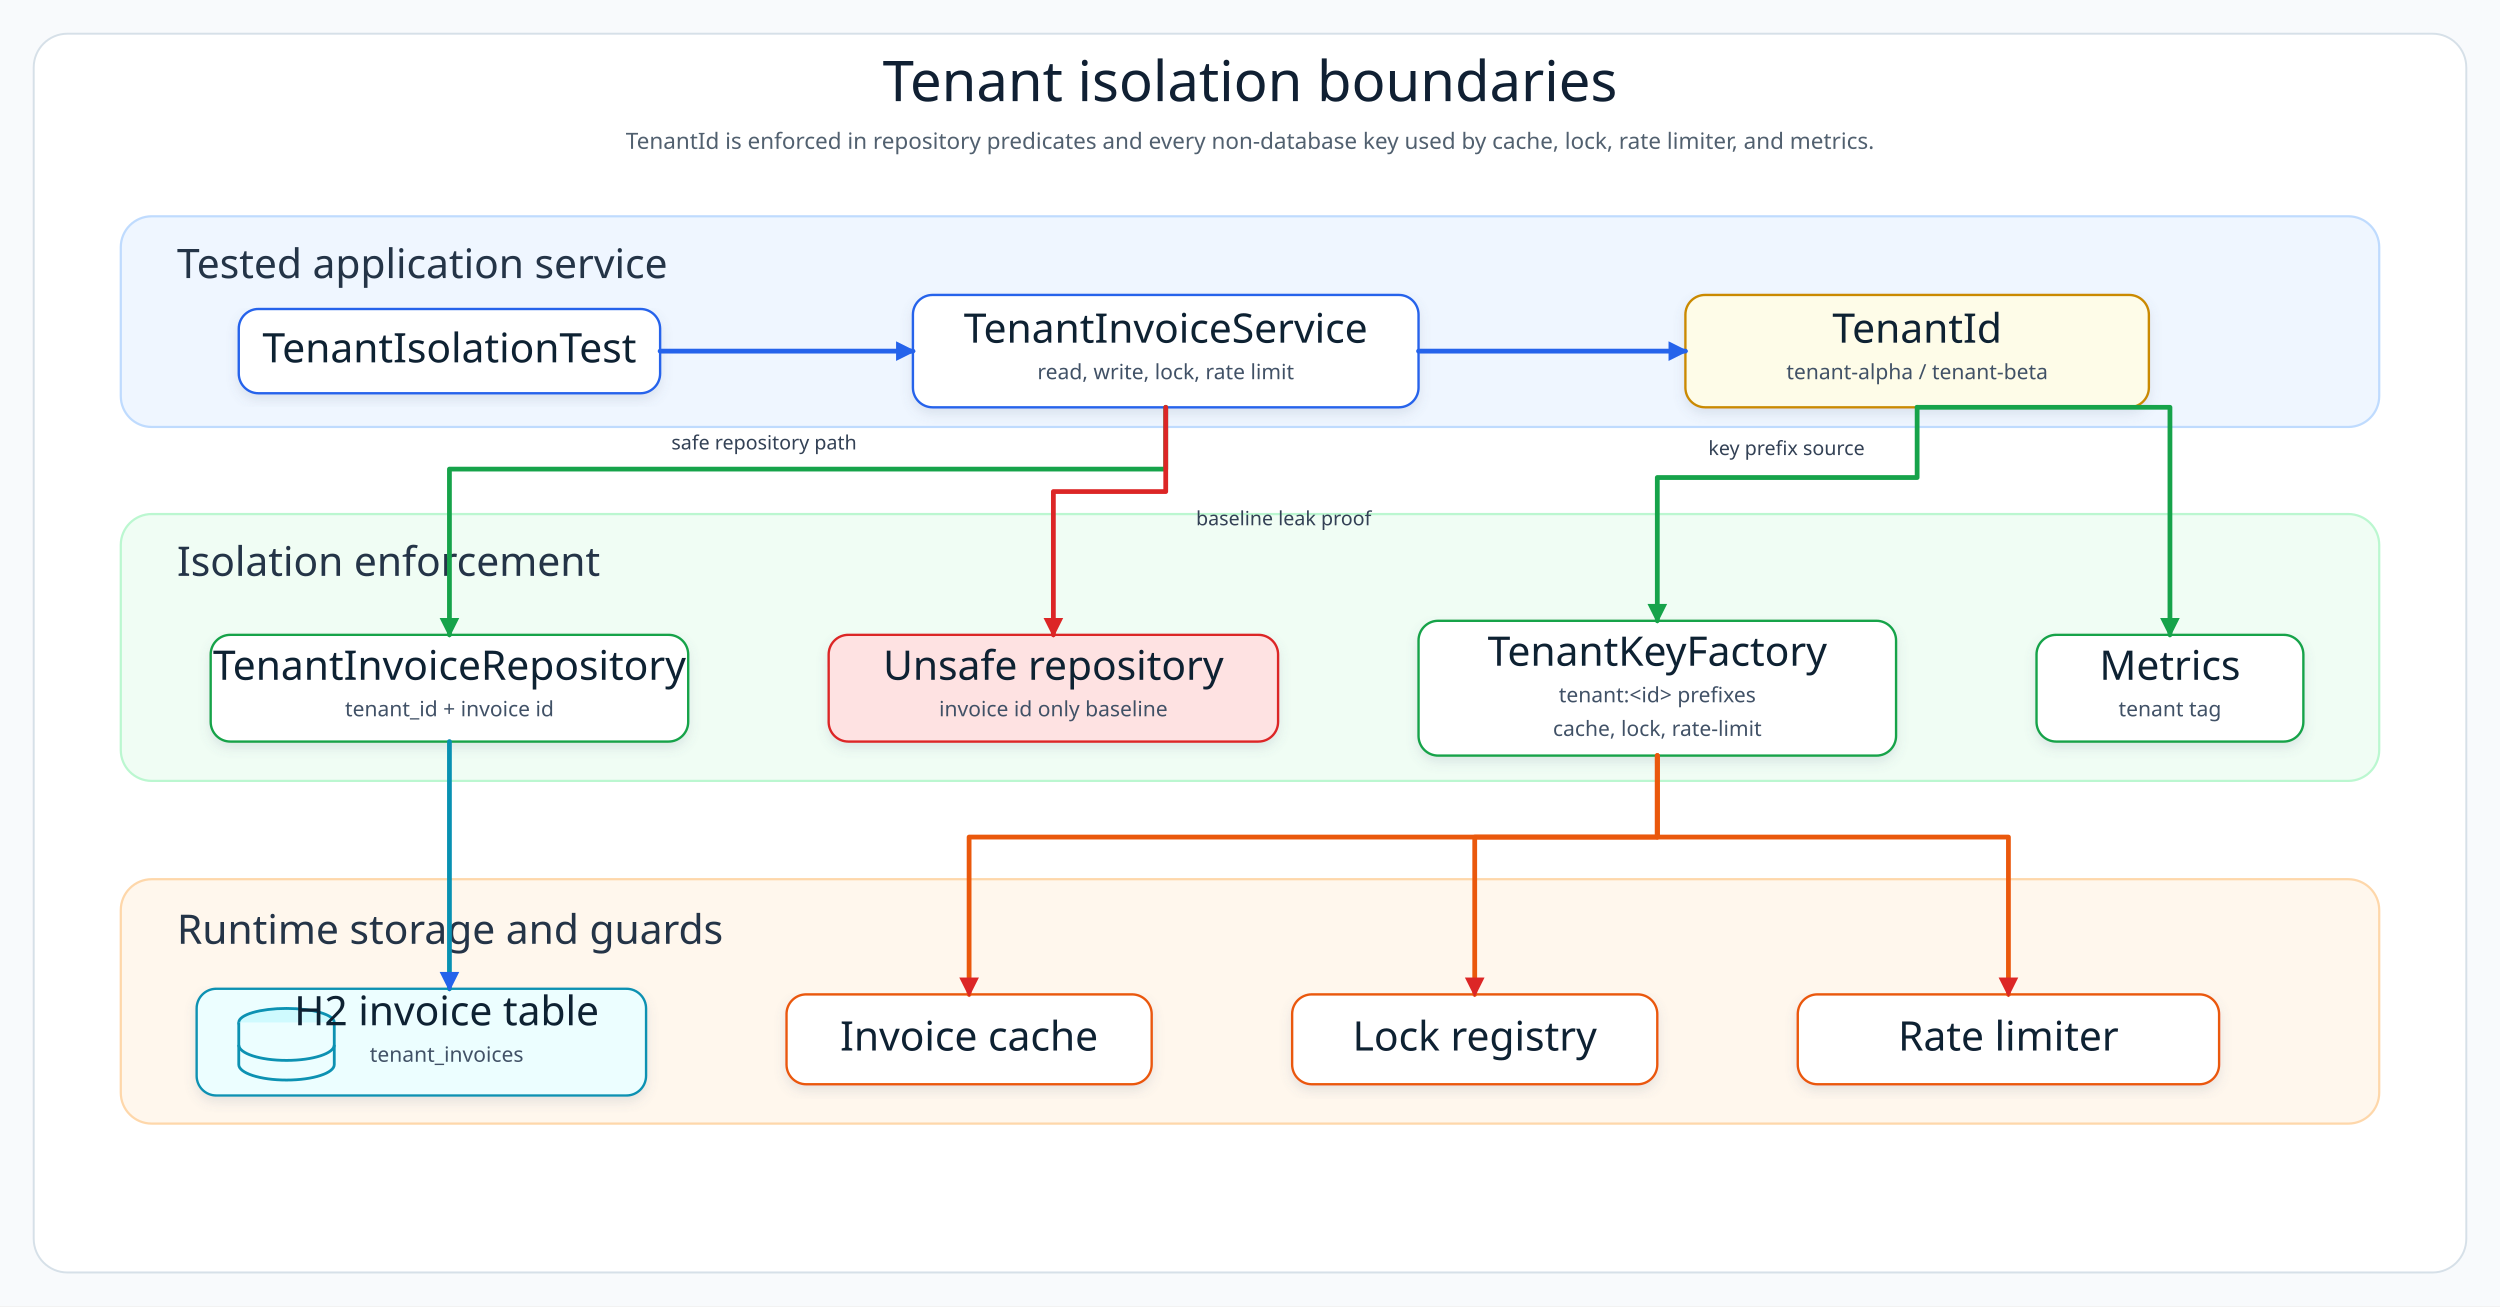
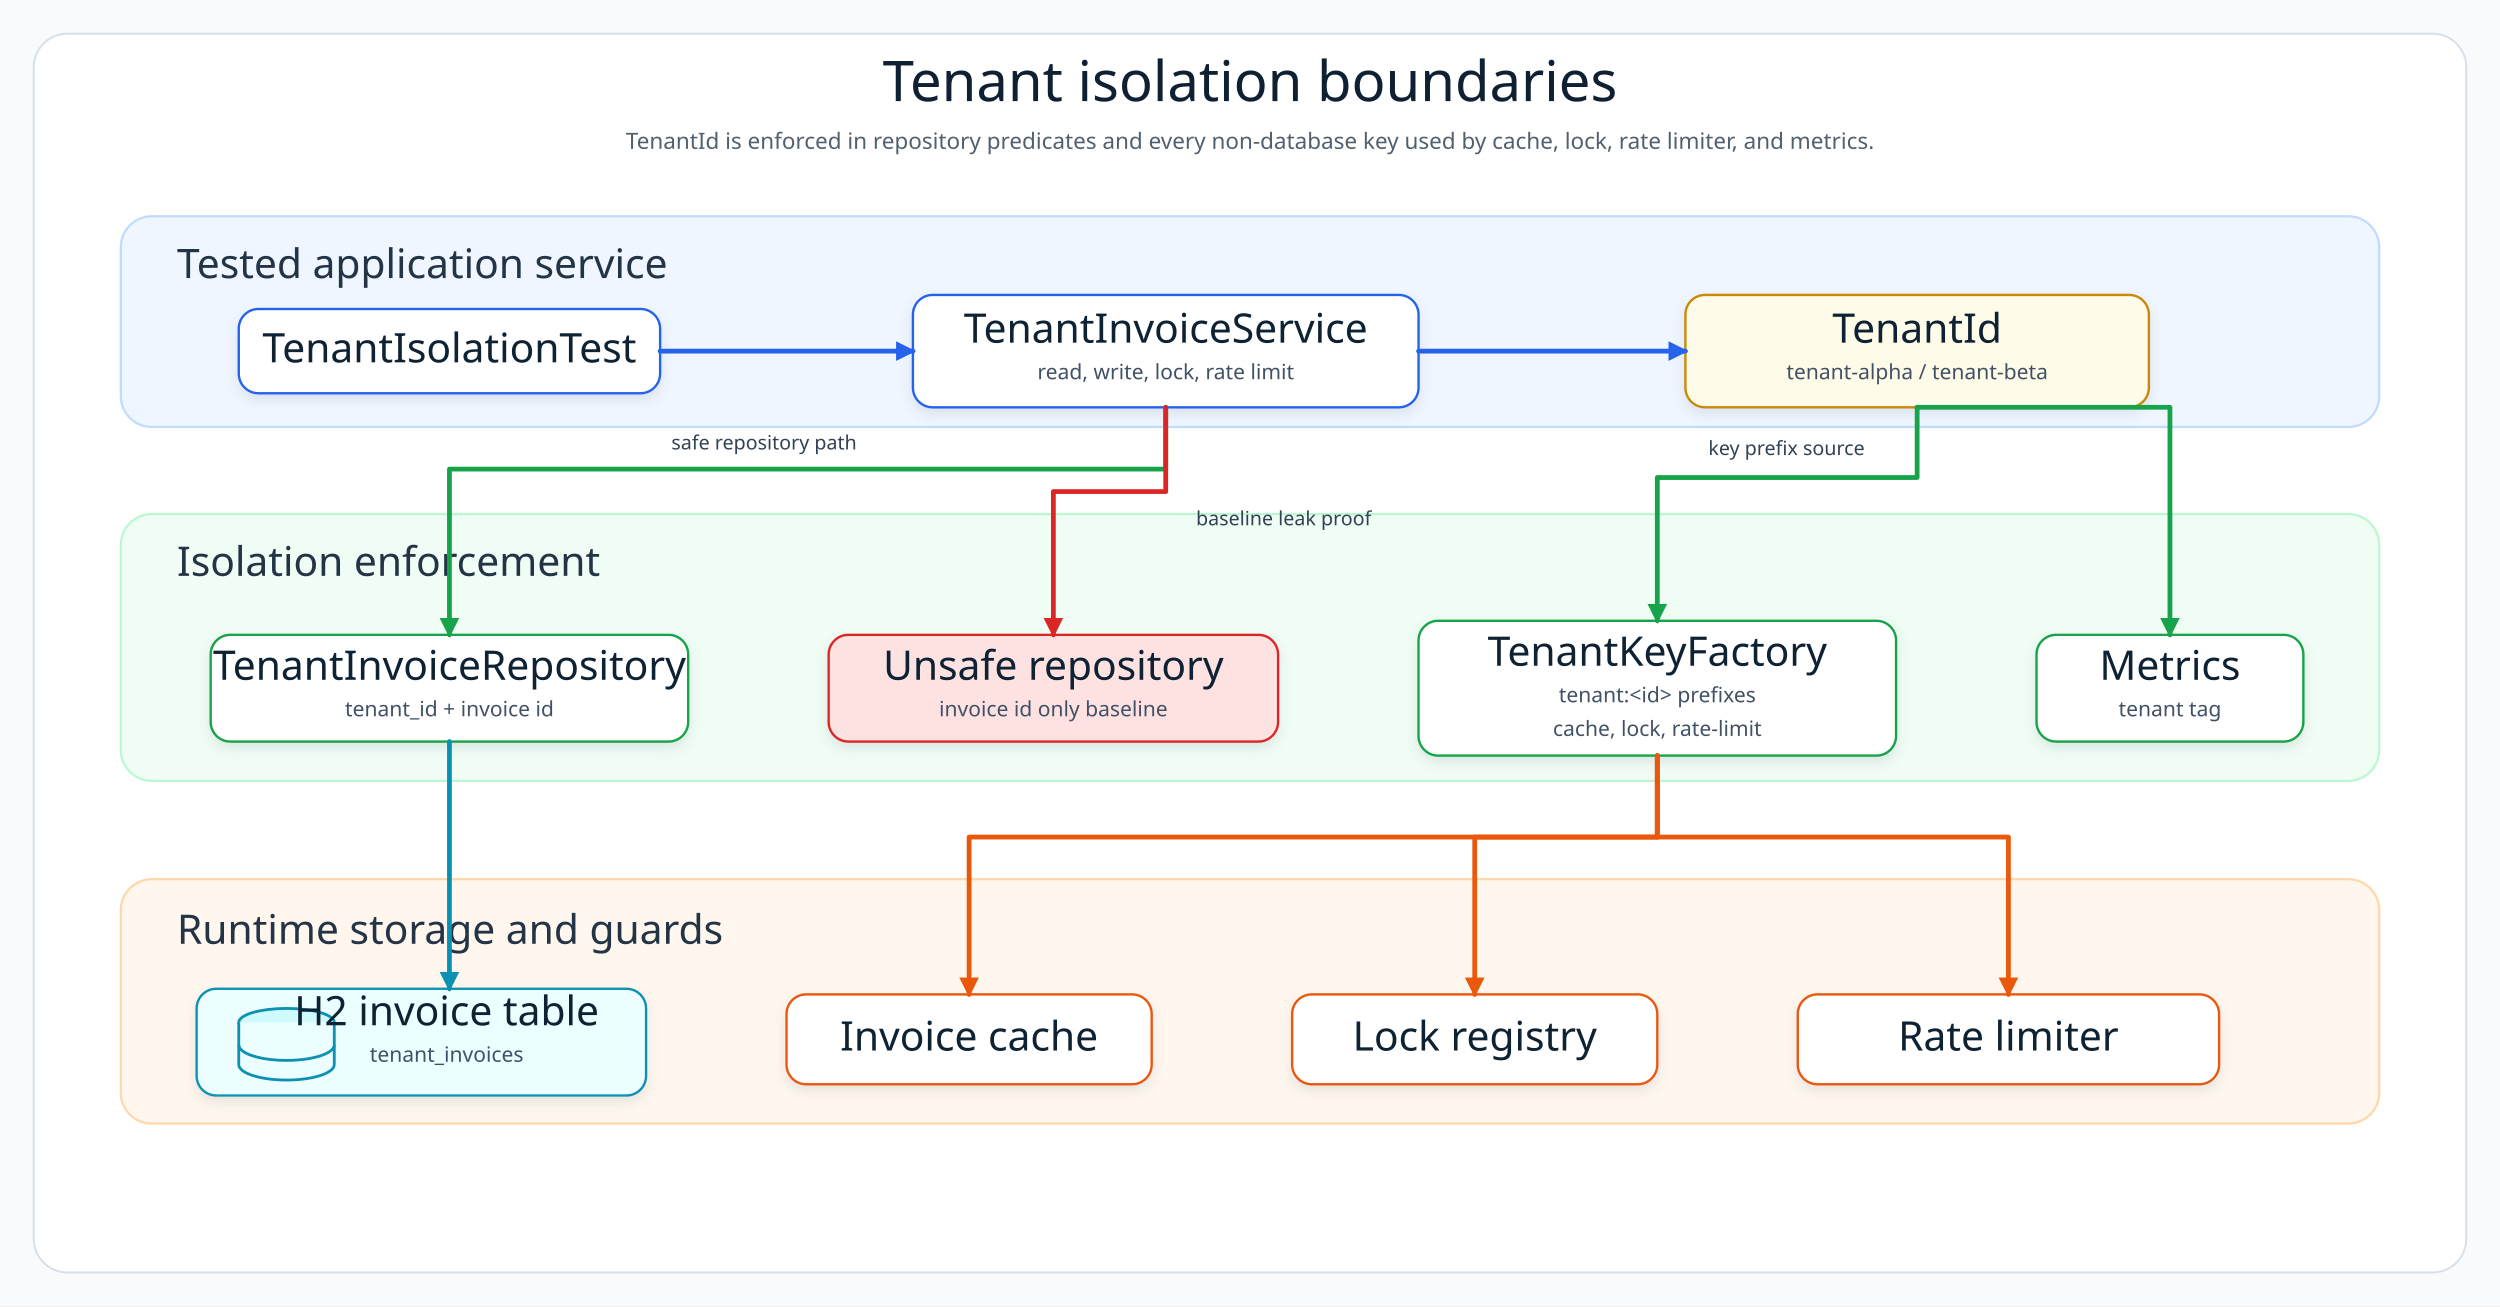
<svg xmlns="http://www.w3.org/2000/svg" width="1780" height="930" viewBox="0 0 1780 930" role="img" aria-label="Multi tenant data isolation architecture">
  <defs>
    <filter id="shadow" x="-8%" y="-8%" width="116%" height="124%">
      <feDropShadow dx="0" dy="4" stdDeviation="4" flood-color="#64748B" flood-opacity="0.16" />
    </filter>
    <marker id="arrowBlue" markerWidth="14" markerHeight="14" refX="12" refY="7" orient="auto" markerUnits="userSpaceOnUse">
      <path d="M 0 0 L 14 7 L 0 14 Z" fill="#2563EB" />
    </marker>
    <marker id="arrowGreen" markerWidth="14" markerHeight="14" refX="12" refY="7" orient="auto" markerUnits="userSpaceOnUse">
      <path d="M 0 0 L 14 7 L 0 14 Z" fill="#16A34A" />
    </marker>
    <marker id="arrowRed" markerWidth="14" markerHeight="14" refX="12" refY="7" orient="auto" markerUnits="userSpaceOnUse">
      <path d="M 0 0 L 14 7 L 0 14 Z" fill="#DC2626" />
    </marker>
    <style>.canvas{fill:#F8FAFC}.frame{fill:#FFFFFF;stroke:#D6E0E8;stroke-width:1.4}.layer{stroke-width:1.6;rx:22}.title{font-family:"Architects Daughter";font-size:40px;fill:#102033}.subtitle{font-family:"Comic Mono";font-size:16px;fill:#51606F}.layerTitle{font-family:"Architects Daughter";font-size:29px;fill:#243447}.cardTitle{font-family:"Architects Daughter";font-size:29px;fill:#102033}.cardText{font-family:"Comic Mono";font-size:15px;fill:#415166}.line{fill:none;stroke-width:3.4;stroke-linecap:round;stroke-linejoin:round}.label{font-family:"Comic Mono";font-size:14px;fill:#334155}</style>
+     <marker id="arrowBlue-0891b2" markerWidth="14" markerHeight="14" refX="12" refY="7" orient="auto" markerUnits="userSpaceOnUse">
+       <path stroke-dasharray="none" d="M 0 0 L 14 7 L 0 14 Z" fill="#0891b2" />
+     </marker>
+     <marker id="arrowRed-ea580c" markerWidth="14" markerHeight="14" refX="12" refY="7" orient="auto" markerUnits="userSpaceOnUse">
+       <path stroke-dasharray="none" d="M 0 0 L 14 7 L 0 14 Z" fill="#ea580c" />
+     </marker>
  </defs>
  <rect class="canvas" width="1780" height="930" />
  <rect class="frame" x="24" y="24" width="1732" height="882" rx="24" />
  <text class="title" x="890" y="72" text-anchor="middle">Tenant isolation boundaries</text>
  <text class="subtitle" x="890" y="106" text-anchor="middle">TenantId is enforced in repository predicates and every non-database key used by cache, lock, rate limiter, and metrics.</text>
  <rect class="layer" x="86" y="154" width="1608" height="150" fill="#EFF6FF" stroke="#BFDBFE" />
  <text class="layerTitle" x="126" y="198">Tested application service</text>
  <g filter="url(#shadow)">
    <rect x="170" y="220" width="300" height="60" rx="14" fill="#FFFFFF" stroke="#2563EB" stroke-width="1.7" />
    <text class="cardTitle" x="320" y="258" text-anchor="middle">TenantIsolationTest</text>
  </g>
  <g filter="url(#shadow)">
    <rect x="650" y="210" width="360" height="80" rx="14" fill="#FFFFFF" stroke="#2563EB" stroke-width="1.7" />
    <text class="cardTitle" x="830" y="244" text-anchor="middle">TenantInvoiceService</text>
    <text class="cardText" x="830" y="270" text-anchor="middle">read, write, lock, rate limit</text>
  </g>
  <g filter="url(#shadow)">
    <rect x="1200" y="210" width="330" height="80" rx="14" fill="#FEFCE8" stroke="#CA8A04" stroke-width="1.7" />
    <text class="cardTitle" x="1365" y="244" text-anchor="middle">TenantId</text>
    <text class="cardText" x="1365" y="270" text-anchor="middle">tenant-alpha / tenant-beta</text>
  </g>
  <rect class="layer" x="86" y="366" width="1608" height="190" fill="#F0FDF4" stroke="#BBF7D0" />
  <text class="layerTitle" x="126" y="410">Isolation enforcement</text>
  <g filter="url(#shadow)">
    <rect x="150" y="452" width="340" height="76" rx="14" fill="#FFFFFF" stroke="#16A34A" stroke-width="1.7" />
    <text class="cardTitle" x="320" y="484" text-anchor="middle">TenantInvoiceRepository</text>
    <text class="cardText" x="320" y="510" text-anchor="middle">tenant_id + invoice id</text>
  </g>
  <g filter="url(#shadow)">
    <rect x="590" y="452" width="320" height="76" rx="14" fill="#FEE2E2" stroke="#DC2626" stroke-width="1.7" />
    <text class="cardTitle" x="750" y="484" text-anchor="middle">Unsafe repository</text>
    <text class="cardText" x="750" y="510" text-anchor="middle">invoice id only baseline</text>
  </g>
  <g filter="url(#shadow)">
    <rect x="1010" y="442" width="340" height="96" rx="14" fill="#FFFFFF" stroke="#16A34A" stroke-width="1.7" />
    <text class="cardTitle" x="1180" y="474" text-anchor="middle">TenantKeyFactory</text>
    <text class="cardText" x="1180" y="500" text-anchor="middle">tenant:&lt;id&gt; prefixes</text>
    <text class="cardText" x="1180" y="524" text-anchor="middle">cache, lock, rate-limit</text>
  </g>
  <g filter="url(#shadow)">
    <rect x="1450" y="452" width="190" height="76" rx="14" fill="#FFFFFF" stroke="#16A34A" stroke-width="1.7" />
    <text class="cardTitle" x="1545" y="484" text-anchor="middle">Metrics</text>
    <text class="cardText" x="1545" y="510" text-anchor="middle">tenant tag</text>
  </g>
  <rect class="layer" x="86" y="626" width="1608" height="174" fill="#FFF7ED" stroke="#FED7AA" />
  <text class="layerTitle" x="126" y="672">Runtime storage and guards</text>
  <g filter="url(#shadow)">
    <rect x="140" y="704" width="320" height="76" rx="14" fill="#ECFEFF" stroke="#0891B2" stroke-width="1.7" />
    <ellipse cx="204" cy="728" rx="34" ry="10" fill="#CFFAFE" stroke="#0891B2" stroke-width="2" />
    <path d="M170 728 L170 758 C170 764 185 769 204 769 C223 769 238 764 238 758 L238 728" fill="#ECFEFF" stroke="#0891B2" stroke-width="2" />
    <path d="M170 744 C170 750 185 755 204 755 C223 755 238 750 238 744" fill="none" stroke="#0891B2" stroke-width="2" />
    <text class="cardTitle" x="318" y="730" text-anchor="middle">H2 invoice table</text>
    <text class="cardText" x="318" y="756" text-anchor="middle">tenant_invoices</text>
  </g>
  <g filter="url(#shadow)">
    <rect x="560" y="708" width="260" height="64" rx="14" fill="#FFFFFF" stroke="#EA580C" stroke-width="1.7" />
    <text class="cardTitle" x="690" y="748" text-anchor="middle">Invoice cache</text>
  </g>
  <g filter="url(#shadow)">
    <rect x="920" y="708" width="260" height="64" rx="14" fill="#FFFFFF" stroke="#EA580C" stroke-width="1.7" />
    <text class="cardTitle" x="1050" y="748" text-anchor="middle">Lock registry</text>
  </g>
  <g filter="url(#shadow)">
    <rect x="1280" y="708" width="300" height="64" rx="14" fill="#FFFFFF" stroke="#EA580C" stroke-width="1.7" />
    <text class="cardTitle" x="1430" y="748" text-anchor="middle">Rate limiter</text>
  </g>
  <path class="line" d="M 470 250 L 650 250" stroke="#2563EB" marker-end="url(#arrowBlue)" />
  <path class="line" d="M 1010 250 L 1200 250" stroke="#2563EB" marker-end="url(#arrowBlue)" />
  <path class="line" d="M 830 290 L 830 334 L 320 334 L 320 452" stroke="#16A34A" marker-end="url(#arrowGreen)" />
  <text class="label" x="544" y="320" text-anchor="middle">safe repository path</text>
  <path class="line" d="M 830 290 L 830 350 L 750 350 L 750 452" stroke="#DC2626" marker-end="url(#arrowRed)" />
  <text class="label" x="914" y="374" text-anchor="middle">baseline leak proof</text>
  <path class="line" d="M 1365 290 L 1365 340 L 1180 340 L 1180 442" stroke="#16A34A" marker-end="url(#arrowGreen)" />
  <text class="label" x="1272" y="324" text-anchor="middle">key prefix source</text>
  <path class="line" d="M 1365 290 L 1545 290 L 1545 452" stroke="#16A34A" marker-end="url(#arrowGreen)" />
-   <path class="line" d="M 320 528 L 320 704" stroke="#0891B2" marker-end="url(#arrowBlue)" />
-   <path class="line" d="M 1180 538 L 1180 596 L 690 596 L 690 708" stroke="#EA580C" marker-end="url(#arrowRed)" />
-   <path class="line" d="M 1180 538 L 1180 596 L 1050 596 L 1050 708" stroke="#EA580C" marker-end="url(#arrowRed)" />
-   <path class="line" d="M 1180 538 L 1180 596 L 1430 596 L 1430 708" stroke="#EA580C" marker-end="url(#arrowRed)" />
+   <path class="line" d="M 320 528 L 320 704" stroke="#0891B2" marker-end="url(#arrowBlue-0891b2)" />
+   <path class="line" d="M 1180 538 L 1180 596 L 690 596 L 690 708" stroke="#EA580C" marker-end="url(#arrowRed-ea580c)" />
+   <path class="line" d="M 1180 538 L 1180 596 L 1050 596 L 1050 708" stroke="#EA580C" marker-end="url(#arrowRed-ea580c)" />
+   <path class="line" d="M 1180 538 L 1180 596 L 1430 596 L 1430 708" stroke="#EA580C" marker-end="url(#arrowRed-ea580c)" />
</svg>
